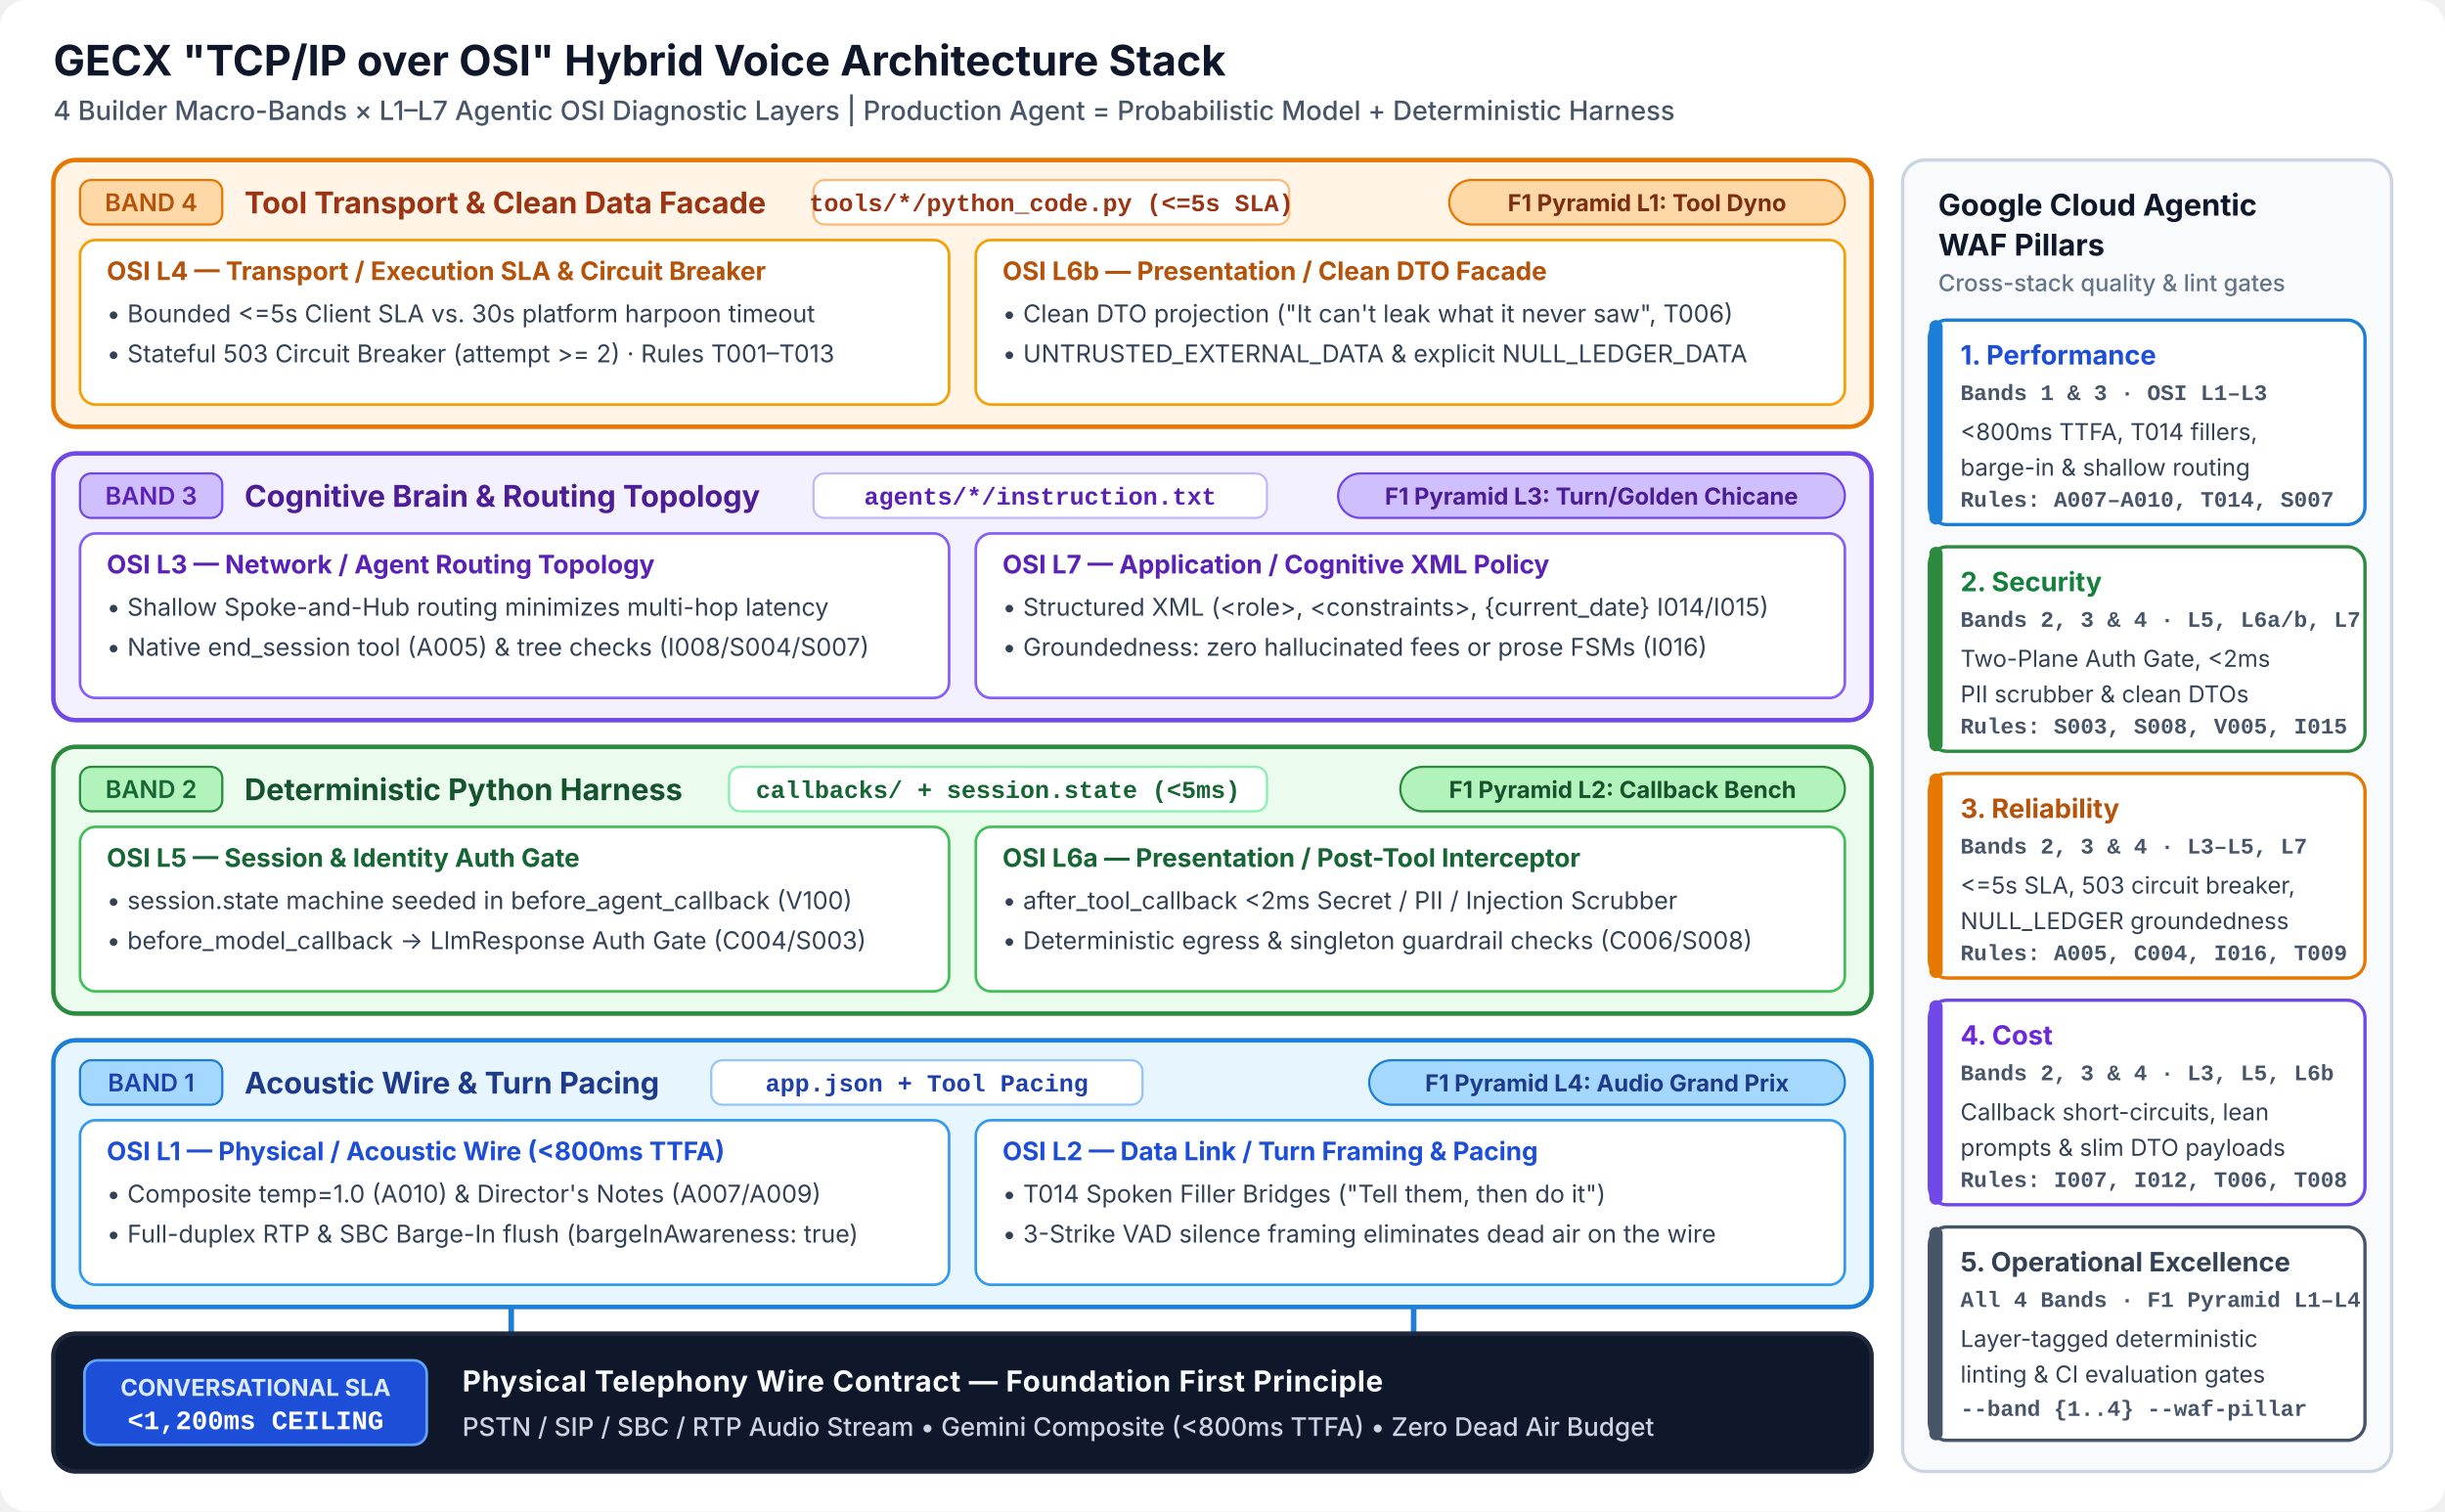
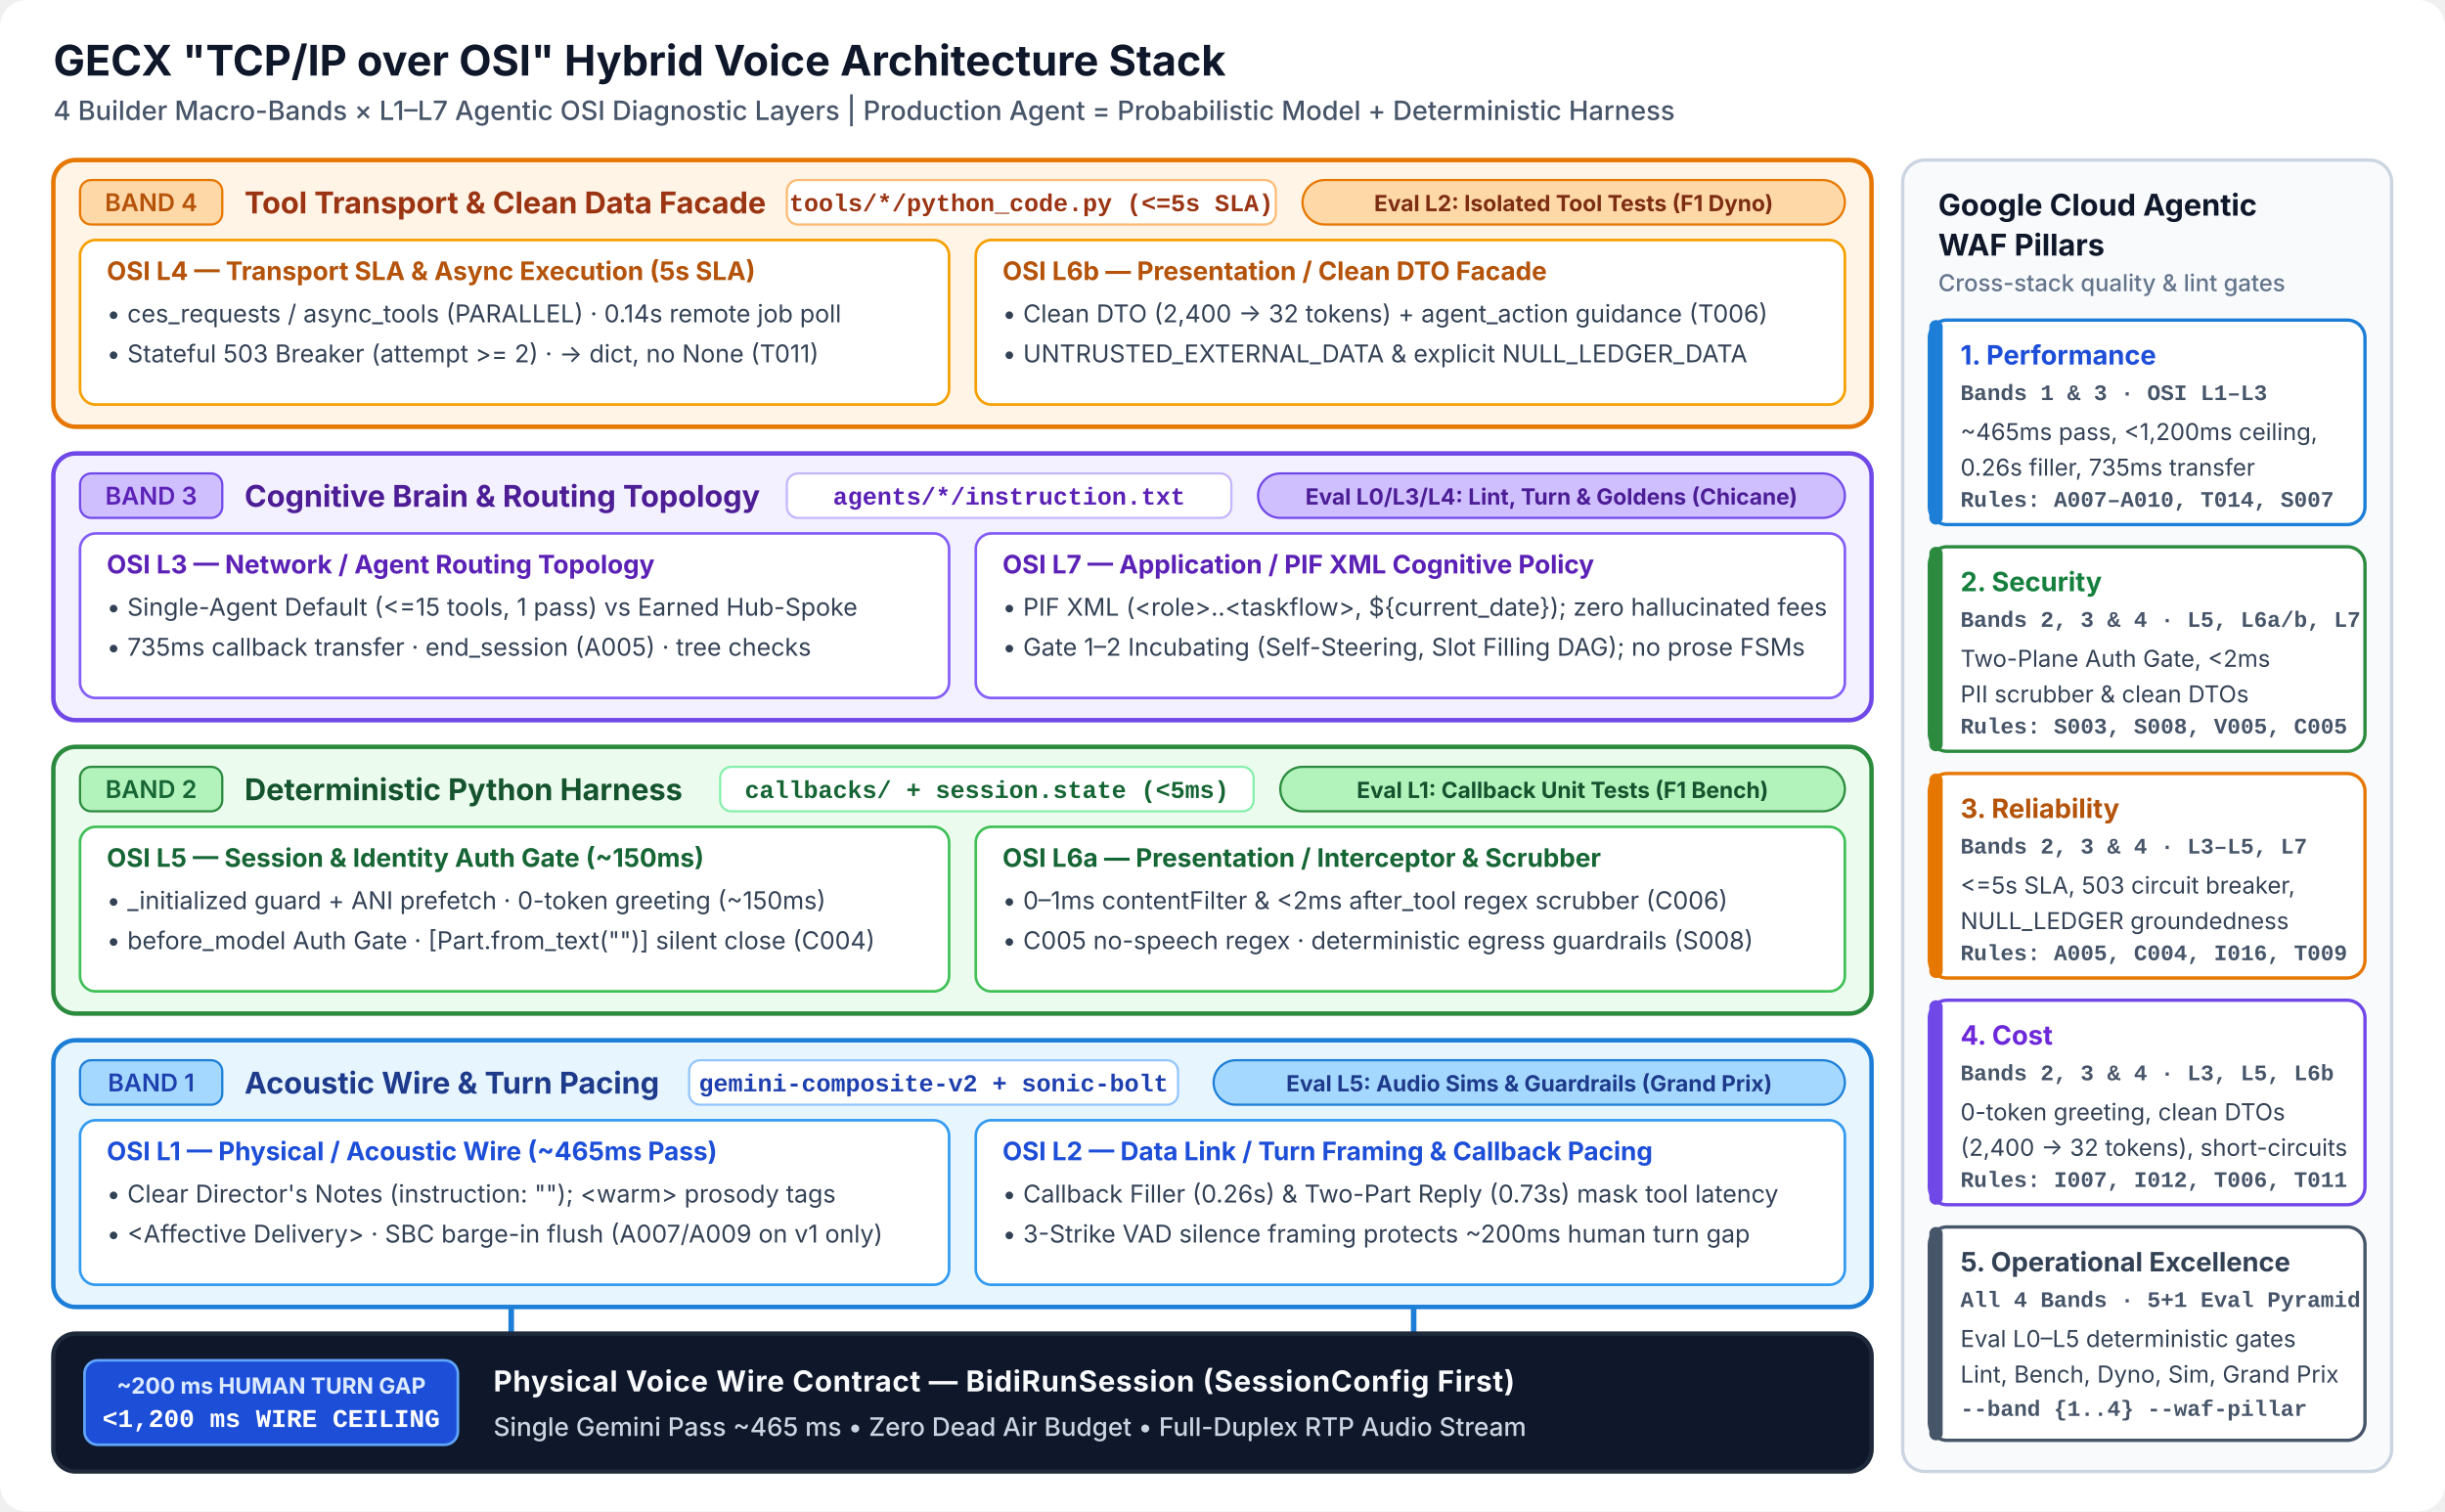
<svg xmlns="http://www.w3.org/2000/svg" viewBox="0 0 1100 680" width="1100" height="680" role="img" aria-labelledby="svg-title svg-desc">
  <defs>
    <style>
      .font-sans { font-family: Inter, -apple-system, BlinkMacSystemFont, "Segoe UI", Roboto, Helvetica, Arial, sans-serif; }
      .font-mono { font-family: "SFMono-Regular", Menlo, Monaco, Consolas, "Liberation Mono", monospace; }
      .title { font-size: 19px; font-weight: 700; fill: #0f172a; }
      .subtitle { font-size: 12px; font-weight: 500; fill: #475569; }
      .band-title { font-size: 13.5px; font-weight: 700; }
      .band-pill { font-size: 11px; font-weight: 600; }
-       .pyramid-pill { font-size: 10.5px; font-weight: 700; }
+       .pyramid-pill { font-size: 10px; font-weight: 700; }
      .osi-title { font-size: 11.5px; font-weight: 700; }
      .osi-body { font-size: 11px; font-weight: 400; fill: #334155; }
      .wire-title { font-size: 13px; font-weight: 700; fill: #f8fafc; letter-spacing: 0.3px; }
      .wire-sub { font-size: 11.5px; font-weight: 500; fill: #cbd5e1; }
      .waf-header { font-size: 13.5px; font-weight: 700; fill: #0f172a; }
      .waf-sub { font-size: 10.5px; font-weight: 500; fill: #64748b; }
      .waf-card-title { font-size: 12px; font-weight: 700; }
      .waf-card-meta { font-size: 10px; font-weight: 600; fill: #475569; }
      .waf-card-body { font-size: 10.5px; font-weight: 400; fill: #334155; }
    </style>
  </defs>
  <rect x="0" y="0" width="1100" height="680" rx="12" fill="#ffffff" />
  <text x="24" y="34" class="font-sans title">GECX "TCP/IP over OSI" Hybrid Voice Architecture Stack</text>
  <text x="24" y="54" class="font-sans subtitle">4 Builder Macro-Bands × L1–L7 Agentic OSI Diagnostic Layers  |  Production Agent = Probabilistic Model + Deterministic Harness</text>
  <g transform="translate(24, 72)">
    <rect x="0" y="0" width="818" height="120" rx="10" fill="#fff4e6" stroke="#e67700" stroke-width="2" />
    <rect x="12" y="9" width="64" height="20" rx="5" fill="#ffd8a8" stroke="#e67700" stroke-width="1" />
    <text x="44" y="23" text-anchor="middle" class="font-sans band-pill" fill="#b45309">BAND 4</text>
    <text x="86" y="24" class="font-sans band-title" fill="#9a3412">Tool Transport &amp; Clean Data Facade</text>
-     <rect x="342" y="9" width="214" height="20" rx="5" fill="#ffffff" stroke="#fdba74" stroke-width="1" />
-     <text x="449" y="23" text-anchor="middle" class="font-mono band-pill" fill="#9a3412">tools/*/python_code.py (&lt;=5s SLA)</text>
-     <rect x="628" y="9" width="178" height="20" rx="10" fill="#ffd8a8" stroke="#e67700" stroke-width="1" />
-     <text x="717" y="23" text-anchor="middle" class="font-sans pyramid-pill" fill="#7c2d12">F1 Pyramid L1: Tool Dyno</text>
+     <rect x="330" y="9" width="220" height="20" rx="5" fill="#ffffff" stroke="#fdba74" stroke-width="1" />
+     <text x="440" y="23" text-anchor="middle" class="font-mono band-pill" fill="#9a3412">tools/*/python_code.py (&lt;=5s SLA)</text>
+     <rect x="562" y="9" width="244" height="20" rx="10" fill="#ffd8a8" stroke="#e67700" stroke-width="1" />
+     <text x="684" y="23" text-anchor="middle" class="font-sans pyramid-pill" fill="#7c2d12">Eval L2: Isolated Tool Tests (F1 Dyno)</text>
    <rect x="12" y="36" width="391" height="74" rx="7" fill="#ffffff" stroke="#f59f00" stroke-width="1.2" />
-     <text x="24" y="54" class="font-sans osi-title" fill="#b45309">OSI L4 — Transport / Execution SLA &amp; Circuit Breaker</text>
-     <text x="24" y="73" class="font-sans osi-body">• Bounded &lt;=5s Client SLA vs. 30s platform harpoon timeout</text>
-     <text x="24" y="91" class="font-sans osi-body">• Stateful 503 Circuit Breaker (attempt &gt;= 2) · Rules T001–T013</text>
+     <text x="24" y="54" class="font-sans osi-title" fill="#b45309">OSI L4 — Transport SLA &amp; Async Execution (5s SLA)</text>
+     <text x="24" y="73" class="font-sans osi-body">• ces_requests / async_tools (PARALLEL) · 0.14s remote job poll</text>
+     <text x="24" y="91" class="font-sans osi-body">• Stateful 503 Breaker (attempt &gt;= 2) · -&gt; dict, no None (T011)</text>
    <rect x="415" y="36" width="391" height="74" rx="7" fill="#ffffff" stroke="#f59f00" stroke-width="1.2" />
    <text x="427" y="54" class="font-sans osi-title" fill="#b45309">OSI L6b — Presentation / Clean DTO Facade</text>
-     <text x="427" y="73" class="font-sans osi-body">• Clean DTO projection ("It can't leak what it never saw", T006)</text>
+     <text x="427" y="73" class="font-sans osi-body">• Clean DTO (2,400 -&gt; 32 tokens) + agent_action guidance (T006)</text>
    <text x="427" y="91" class="font-sans osi-body">• UNTRUSTED_EXTERNAL_DATA &amp; explicit NULL_LEDGER_DATA</text>
  </g>
  <g transform="translate(24, 204)">
    <rect x="0" y="0" width="818" height="120" rx="10" fill="#f3f0ff" stroke="#7048e8" stroke-width="2" />
    <rect x="12" y="9" width="64" height="20" rx="5" fill="#d0bfff" stroke="#7048e8" stroke-width="1" />
    <text x="44" y="23" text-anchor="middle" class="font-sans band-pill" fill="#5b21b6">BAND 3</text>
    <text x="86" y="24" class="font-sans band-title" fill="#4c1d95">Cognitive Brain &amp; Routing Topology</text>
-     <rect x="342" y="9" width="204" height="20" rx="5" fill="#ffffff" stroke="#c4b5fd" stroke-width="1" />
-     <text x="444" y="23" text-anchor="middle" class="font-mono band-pill" fill="#5b21b6">agents/*/instruction.txt</text>
-     <rect x="578" y="9" width="228" height="20" rx="10" fill="#d0bfff" stroke="#7048e8" stroke-width="1" />
-     <text x="692" y="23" text-anchor="middle" class="font-sans pyramid-pill" fill="#4c1d95">F1 Pyramid L3: Turn/Golden Chicane</text>
+     <rect x="330" y="9" width="200" height="20" rx="5" fill="#ffffff" stroke="#c4b5fd" stroke-width="1" />
+     <text x="430" y="23" text-anchor="middle" class="font-mono band-pill" fill="#5b21b6">agents/*/instruction.txt</text>
+     <rect x="542" y="9" width="264" height="20" rx="10" fill="#d0bfff" stroke="#7048e8" stroke-width="1" />
+     <text x="674" y="23" text-anchor="middle" class="font-sans pyramid-pill" fill="#4c1d95">Eval L0/L3/L4: Lint, Turn &amp; Goldens (Chicane)</text>
    <rect x="12" y="36" width="391" height="74" rx="7" fill="#ffffff" stroke="#845ef7" stroke-width="1.2" />
    <text x="24" y="54" class="font-sans osi-title" fill="#5b21b6">OSI L3 — Network / Agent Routing Topology</text>
-     <text x="24" y="73" class="font-sans osi-body">• Shallow Spoke-and-Hub routing minimizes multi-hop latency</text>
-     <text x="24" y="91" class="font-sans osi-body">• Native end_session tool (A005) &amp; tree checks (I008/S004/S007)</text>
+     <text x="24" y="73" class="font-sans osi-body">• Single-Agent Default (&lt;=15 tools, 1 pass) vs Earned Hub-Spoke</text>
+     <text x="24" y="91" class="font-sans osi-body">• 735ms callback transfer · end_session (A005) · tree checks</text>
    <rect x="415" y="36" width="391" height="74" rx="7" fill="#ffffff" stroke="#845ef7" stroke-width="1.2" />
-     <text x="427" y="54" class="font-sans osi-title" fill="#5b21b6">OSI L7 — Application / Cognitive XML Policy</text>
-     <text x="427" y="73" class="font-sans osi-body">• Structured XML (&lt;role&gt;, &lt;constraints&gt;, {current_date} I014/I015)</text>
-     <text x="427" y="91" class="font-sans osi-body">• Groundedness: zero hallucinated fees or prose FSMs (I016)</text>
+     <text x="427" y="54" class="font-sans osi-title" fill="#5b21b6">OSI L7 — Application / PIF XML Cognitive Policy</text>
+     <text x="427" y="73" class="font-sans osi-body">• PIF XML (&lt;role&gt;..&lt;taskflow&gt;, ${current_date}); zero hallucinated fees</text>
+     <text x="427" y="91" class="font-sans osi-body">• Gate 1–2 Incubating (Self-Steering, Slot Filling DAG); no prose FSMs</text>
  </g>
  <g transform="translate(24, 336)">
    <rect x="0" y="0" width="818" height="120" rx="10" fill="#ebfbee" stroke="#2b8a3e" stroke-width="2" />
    <rect x="12" y="9" width="64" height="20" rx="5" fill="#b2f2bb" stroke="#2b8a3e" stroke-width="1" />
    <text x="44" y="23" text-anchor="middle" class="font-sans band-pill" fill="#166534">BAND 2</text>
    <text x="86" y="24" class="font-sans band-title" fill="#14532d">Deterministic Python Harness</text>
-     <rect x="304" y="9" width="242" height="20" rx="5" fill="#ffffff" stroke="#86efac" stroke-width="1" />
-     <text x="425" y="23" text-anchor="middle" class="font-mono band-pill" fill="#166534">callbacks/ + session.state (&lt;5ms)</text>
-     <rect x="606" y="9" width="200" height="20" rx="10" fill="#b2f2bb" stroke="#2b8a3e" stroke-width="1" />
-     <text x="706" y="23" text-anchor="middle" class="font-sans pyramid-pill" fill="#14532d">F1 Pyramid L2: Callback Bench</text>
+     <rect x="300" y="9" width="240" height="20" rx="5" fill="#ffffff" stroke="#86efac" stroke-width="1" />
+     <text x="420" y="23" text-anchor="middle" class="font-mono band-pill" fill="#166534">callbacks/ + session.state (&lt;5ms)</text>
+     <rect x="552" y="9" width="254" height="20" rx="10" fill="#b2f2bb" stroke="#2b8a3e" stroke-width="1" />
+     <text x="679" y="23" text-anchor="middle" class="font-sans pyramid-pill" fill="#14532d">Eval L1: Callback Unit Tests (F1 Bench)</text>
    <rect x="12" y="36" width="391" height="74" rx="7" fill="#ffffff" stroke="#40c057" stroke-width="1.2" />
-     <text x="24" y="54" class="font-sans osi-title" fill="#166534">OSI L5 — Session &amp; Identity Auth Gate</text>
-     <text x="24" y="73" class="font-sans osi-body">• session.state machine seeded in before_agent_callback (V100)</text>
-     <text x="24" y="91" class="font-sans osi-body">• before_model_callback -&gt; LlmResponse Auth Gate (C004/S003)</text>
+     <text x="24" y="54" class="font-sans osi-title" fill="#166534">OSI L5 — Session &amp; Identity Auth Gate (~150ms)</text>
+     <text x="24" y="73" class="font-sans osi-body">• _initialized guard + ANI prefetch · 0-token greeting (~150ms)</text>
+     <text x="24" y="91" class="font-sans osi-body">• before_model Auth Gate · [Part.from_text("")] silent close (C004)</text>
    <rect x="415" y="36" width="391" height="74" rx="7" fill="#ffffff" stroke="#40c057" stroke-width="1.2" />
-     <text x="427" y="54" class="font-sans osi-title" fill="#166534">OSI L6a — Presentation / Post-Tool Interceptor</text>
-     <text x="427" y="73" class="font-sans osi-body">• after_tool_callback &lt;2ms Secret / PII / Injection Scrubber</text>
-     <text x="427" y="91" class="font-sans osi-body">• Deterministic egress &amp; singleton guardrail checks (C006/S008)</text>
+     <text x="427" y="54" class="font-sans osi-title" fill="#166534">OSI L6a — Presentation / Interceptor &amp; Scrubber</text>
+     <text x="427" y="73" class="font-sans osi-body">• 0–1ms contentFilter &amp; &lt;2ms after_tool regex scrubber (C006)</text>
+     <text x="427" y="91" class="font-sans osi-body">• C005 no-speech regex · deterministic egress guardrails (S008)</text>
  </g>
  <g transform="translate(24, 468)">
    <rect x="0" y="0" width="818" height="120" rx="10" fill="#e7f5ff" stroke="#1c7ed6" stroke-width="2" />
    <rect x="12" y="9" width="64" height="20" rx="5" fill="#a5d8ff" stroke="#1c7ed6" stroke-width="1" />
    <text x="44" y="23" text-anchor="middle" class="font-sans band-pill" fill="#1e40af">BAND 1</text>
    <text x="86" y="24" class="font-sans band-title" fill="#1e3a8a">Acoustic Wire &amp; Turn Pacing</text>
-     <rect x="296" y="9" width="194" height="20" rx="5" fill="#ffffff" stroke="#93c5fd" stroke-width="1" />
-     <text x="393" y="23" text-anchor="middle" class="font-mono band-pill" fill="#1e40af">app.json + Tool Pacing</text>
-     <rect x="592" y="9" width="214" height="20" rx="10" fill="#a5d8ff" stroke="#1c7ed6" stroke-width="1" />
-     <text x="699" y="23" text-anchor="middle" class="font-sans pyramid-pill" fill="#1e3a8a">F1 Pyramid L4: Audio Grand Prix</text>
+     <rect x="286" y="9" width="220" height="20" rx="5" fill="#ffffff" stroke="#93c5fd" stroke-width="1" />
+     <text x="396" y="23" text-anchor="middle" class="font-mono band-pill" fill="#1e40af">gemini-composite-v2 + sonic-bolt</text>
+     <rect x="522" y="9" width="284" height="20" rx="10" fill="#a5d8ff" stroke="#1c7ed6" stroke-width="1" />
+     <text x="664" y="23" text-anchor="middle" class="font-sans pyramid-pill" fill="#1e3a8a">Eval L5: Audio Sims &amp; Guardrails (Grand Prix)</text>
    <rect x="12" y="36" width="391" height="74" rx="7" fill="#ffffff" stroke="#339af0" stroke-width="1.2" />
-     <text x="24" y="54" class="font-sans osi-title" fill="#1d4ed8">OSI L1 — Physical / Acoustic Wire (&lt;800ms TTFA)</text>
-     <text x="24" y="73" class="font-sans osi-body">• Composite temp=1.0 (A010) &amp; Director's Notes (A007/A009)</text>
-     <text x="24" y="91" class="font-sans osi-body">• Full-duplex RTP &amp; SBC Barge-In flush (bargeInAwareness: true)</text>
+     <text x="24" y="54" class="font-sans osi-title" fill="#1d4ed8">OSI L1 — Physical / Acoustic Wire (~465ms Pass)</text>
+     <text x="24" y="73" class="font-sans osi-body">• Clear Director's Notes (instruction: ""); &lt;warm&gt; prosody tags</text>
+     <text x="24" y="91" class="font-sans osi-body">• &lt;Affective Delivery&gt; · SBC barge-in flush (A007/A009 on v1 only)</text>
    <rect x="415" y="36" width="391" height="74" rx="7" fill="#ffffff" stroke="#339af0" stroke-width="1.2" />
-     <text x="427" y="54" class="font-sans osi-title" fill="#1d4ed8">OSI L2 — Data Link / Turn Framing &amp; Pacing</text>
-     <text x="427" y="73" class="font-sans osi-body">• T014 Spoken Filler Bridges ("Tell them, then do it")</text>
-     <text x="427" y="91" class="font-sans osi-body">• 3-Strike VAD silence framing eliminates dead air on the wire</text>
+     <text x="427" y="54" class="font-sans osi-title" fill="#1d4ed8">OSI L2 — Data Link / Turn Framing &amp; Callback Pacing</text>
+     <text x="427" y="73" class="font-sans osi-body">• Callback Filler (0.26s) &amp; Two-Part Reply (0.73s) mask tool latency</text>
+     <text x="427" y="91" class="font-sans osi-body">• 3-Strike VAD silence framing protects ~200ms human turn gap</text>
  </g>
  <line x1="230" y1="588" x2="230" y2="600" stroke="#1c7ed6" stroke-width="2.5" />
  <line x1="636" y1="588" x2="636" y2="600" stroke="#1c7ed6" stroke-width="2.5" />
  <g transform="translate(24, 600)">
    <rect x="0" y="0" width="818" height="62" rx="10" fill="#0f172a" stroke="#1e293b" stroke-width="2" />
-     <rect x="14" y="12" width="154" height="38" rx="6" fill="#1d4ed8" stroke="#60a5fa" stroke-width="1.2" />
-     <text x="91" y="28" text-anchor="middle" class="font-sans" font-size="10.5" font-weight="700" fill="#dbeafe">CONVERSATIONAL SLA</text>
-     <text x="91" y="43" text-anchor="middle" class="font-mono" font-size="12" font-weight="700" fill="#ffffff">&lt;1,200ms CEILING</text>
-     <text x="184" y="26" class="font-sans wire-title">Physical Telephony Wire Contract — Foundation First Principle</text>
-     <text x="184" y="46" class="font-sans wire-sub">PSTN / SIP / SBC / RTP Audio Stream  •  Gemini Composite (&lt;800ms TTFA)  •  Zero Dead Air Budget</text>
+     <rect x="14" y="12" width="168" height="38" rx="6" fill="#1d4ed8" stroke="#60a5fa" stroke-width="1.2" />
+     <text x="98" y="27" text-anchor="middle" class="font-sans" font-size="10" font-weight="700" fill="#dbeafe">~200 ms HUMAN TURN GAP</text>
+     <text x="98" y="42" text-anchor="middle" class="font-mono" font-size="11.5" font-weight="700" fill="#ffffff">&lt;1,200 ms WIRE CEILING</text>
+     <text x="198" y="26" class="font-sans wire-title">Physical Voice Wire Contract — BidiRunSession (SessionConfig First)</text>
+     <text x="198" y="46" class="font-sans wire-sub">Single Gemini Pass ~465 ms  •  Zero Dead Air Budget  •  Full-Duplex RTP Audio Stream</text>
  </g>
  <g transform="translate(856, 72)">
    <rect x="0" y="0" width="220" height="590" rx="10" fill="#f8fafc" stroke="#cbd5e1" stroke-width="1.5" />
    <text x="16" y="25" class="font-sans waf-header">Google Cloud Agentic</text>
    <text x="16" y="43" class="font-sans waf-header">WAF Pillars</text>
    <text x="16" y="59" class="font-sans waf-sub">Cross-stack quality &amp; lint gates</text>
    <g transform="translate(12, 72)">
      <rect x="0" y="0" width="196" height="92" rx="8" fill="#ffffff" stroke="#1c7ed6" stroke-width="1.5" />
      <rect x="0" y="0" width="6" height="92" rx="3" fill="#1c7ed6" />
      <text x="14" y="20" class="font-sans waf-card-title" fill="#1d4ed8">1. Performance</text>
      <text x="14" y="36" class="font-mono waf-card-meta">Bands 1 &amp; 3 · OSI L1–L3</text>
-       <text x="14" y="54" class="font-sans waf-card-body">&lt;800ms TTFA, T014 fillers,</text>
-       <text x="14" y="70" class="font-sans waf-card-body">barge-in &amp; shallow routing</text>
+       <text x="14" y="54" class="font-sans waf-card-body">~465ms pass, &lt;1,200ms ceiling,</text>
+       <text x="14" y="70" class="font-sans waf-card-body">0.26s filler, 735ms transfer</text>
      <text x="14" y="84" class="font-mono waf-card-meta">Rules: A007–A010, T014, S007</text>
    </g>
    <g transform="translate(12, 174)">
      <rect x="0" y="0" width="196" height="92" rx="8" fill="#ffffff" stroke="#2b8a3e" stroke-width="1.5" />
      <rect x="0" y="0" width="6" height="92" rx="3" fill="#2b8a3e" />
      <text x="14" y="20" class="font-sans waf-card-title" fill="#15803d">2. Security</text>
      <text x="14" y="36" class="font-mono waf-card-meta">Bands 2, 3 &amp; 4 · L5, L6a/b, L7</text>
      <text x="14" y="54" class="font-sans waf-card-body">Two-Plane Auth Gate, &lt;2ms</text>
      <text x="14" y="70" class="font-sans waf-card-body">PII scrubber &amp; clean DTOs</text>
-       <text x="14" y="84" class="font-mono waf-card-meta">Rules: S003, S008, V005, I015</text>
+       <text x="14" y="84" class="font-mono waf-card-meta">Rules: S003, S008, V005, C005</text>
    </g>
    <g transform="translate(12, 276)">
      <rect x="0" y="0" width="196" height="92" rx="8" fill="#ffffff" stroke="#e67700" stroke-width="1.5" />
      <rect x="0" y="0" width="6" height="92" rx="3" fill="#e67700" />
      <text x="14" y="20" class="font-sans waf-card-title" fill="#b45309">3. Reliability</text>
      <text x="14" y="36" class="font-mono waf-card-meta">Bands 2, 3 &amp; 4 · L3–L5, L7</text>
      <text x="14" y="54" class="font-sans waf-card-body">&lt;=5s SLA, 503 circuit breaker,</text>
      <text x="14" y="70" class="font-sans waf-card-body">NULL_LEDGER groundedness</text>
      <text x="14" y="84" class="font-mono waf-card-meta">Rules: A005, C004, I016, T009</text>
    </g>
    <g transform="translate(12, 378)">
      <rect x="0" y="0" width="196" height="92" rx="8" fill="#ffffff" stroke="#7048e8" stroke-width="1.5" />
      <rect x="0" y="0" width="6" height="92" rx="3" fill="#7048e8" />
      <text x="14" y="20" class="font-sans waf-card-title" fill="#6d28d9">4. Cost</text>
      <text x="14" y="36" class="font-mono waf-card-meta">Bands 2, 3 &amp; 4 · L3, L5, L6b</text>
-       <text x="14" y="54" class="font-sans waf-card-body">Callback short-circuits, lean</text>
-       <text x="14" y="70" class="font-sans waf-card-body">prompts &amp; slim DTO payloads</text>
-       <text x="14" y="84" class="font-mono waf-card-meta">Rules: I007, I012, T006, T008</text>
+       <text x="14" y="54" class="font-sans waf-card-body">0-token greeting, clean DTOs</text>
+       <text x="14" y="70" class="font-sans waf-card-body">(2,400 -&gt; 32 tokens), short-circuits</text>
+       <text x="14" y="84" class="font-mono waf-card-meta">Rules: I007, I012, T006, T011</text>
    </g>
    <g transform="translate(12, 480)">
      <rect x="0" y="0" width="196" height="96" rx="8" fill="#ffffff" stroke="#475569" stroke-width="1.5" />
      <rect x="0" y="0" width="6" height="96" rx="3" fill="#475569" />
      <text x="14" y="20" class="font-sans waf-card-title" fill="#334155">5. Operational Excellence</text>
-       <text x="14" y="36" class="font-mono waf-card-meta">All 4 Bands · F1 Pyramid L1–L4</text>
-       <text x="14" y="54" class="font-sans waf-card-body">Layer-tagged deterministic</text>
-       <text x="14" y="70" class="font-sans waf-card-body">linting &amp; CI evaluation gates</text>
+       <text x="14" y="36" class="font-mono waf-card-meta">All 4 Bands · 5+1 Eval Pyramid</text>
+       <text x="14" y="54" class="font-sans waf-card-body">Eval L0–L5 deterministic gates</text>
+       <text x="14" y="70" class="font-sans waf-card-body">Lint, Bench, Dyno, Sim, Grand Prix</text>
      <text x="14" y="85" class="font-mono waf-card-meta">--band {1..4} --waf-pillar</text>
    </g>
  </g>
</svg>
